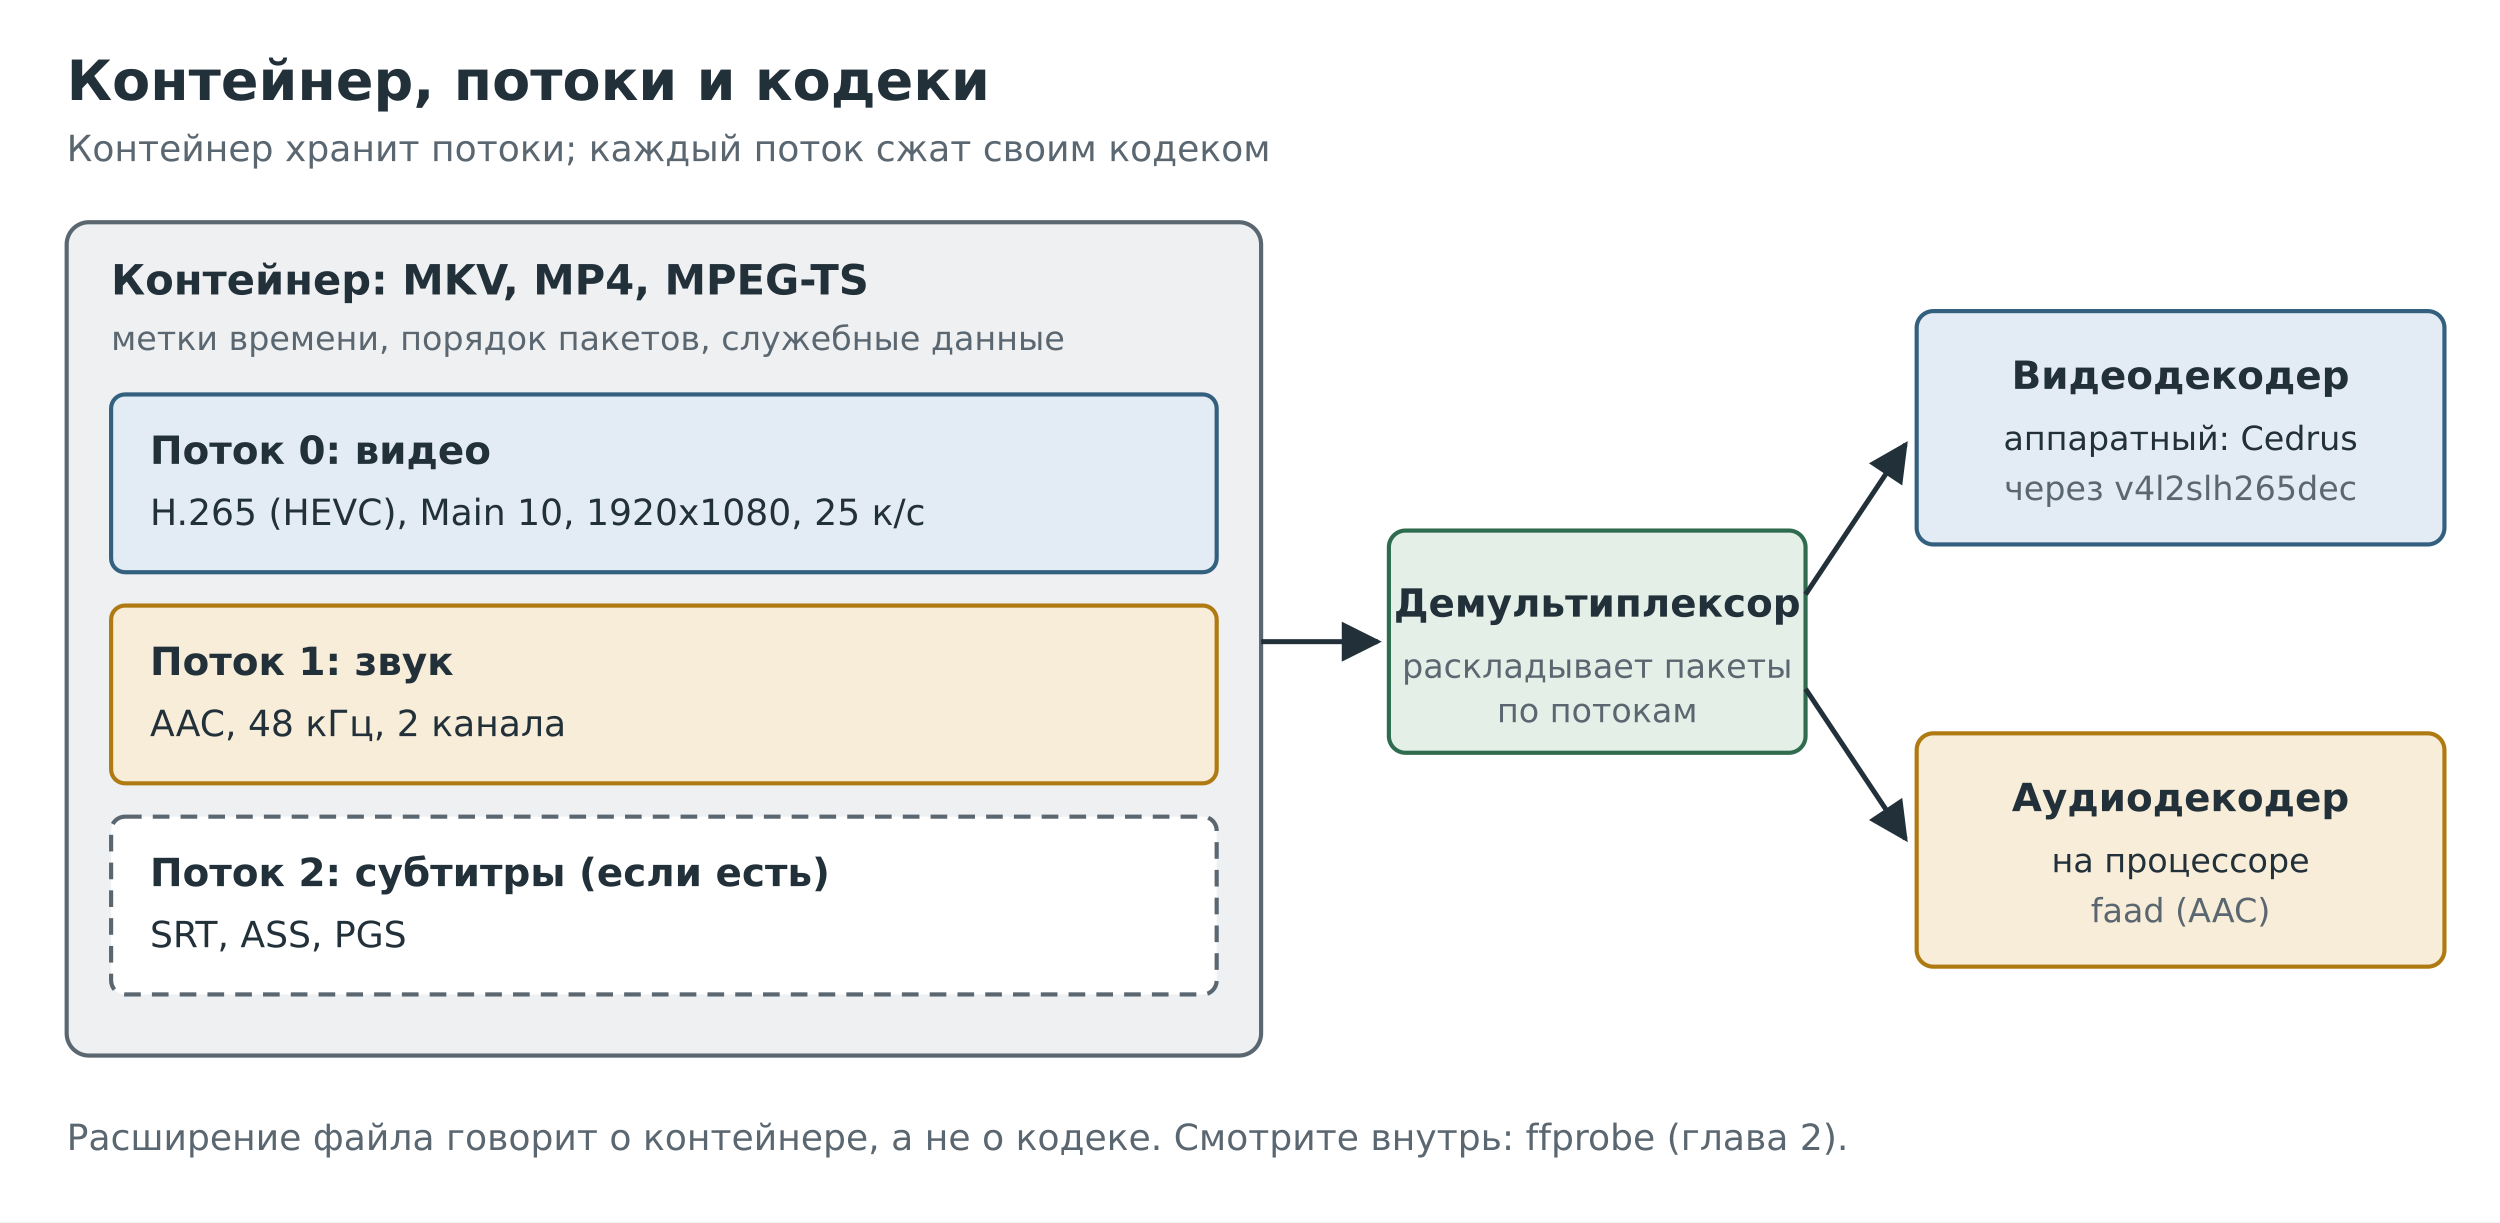
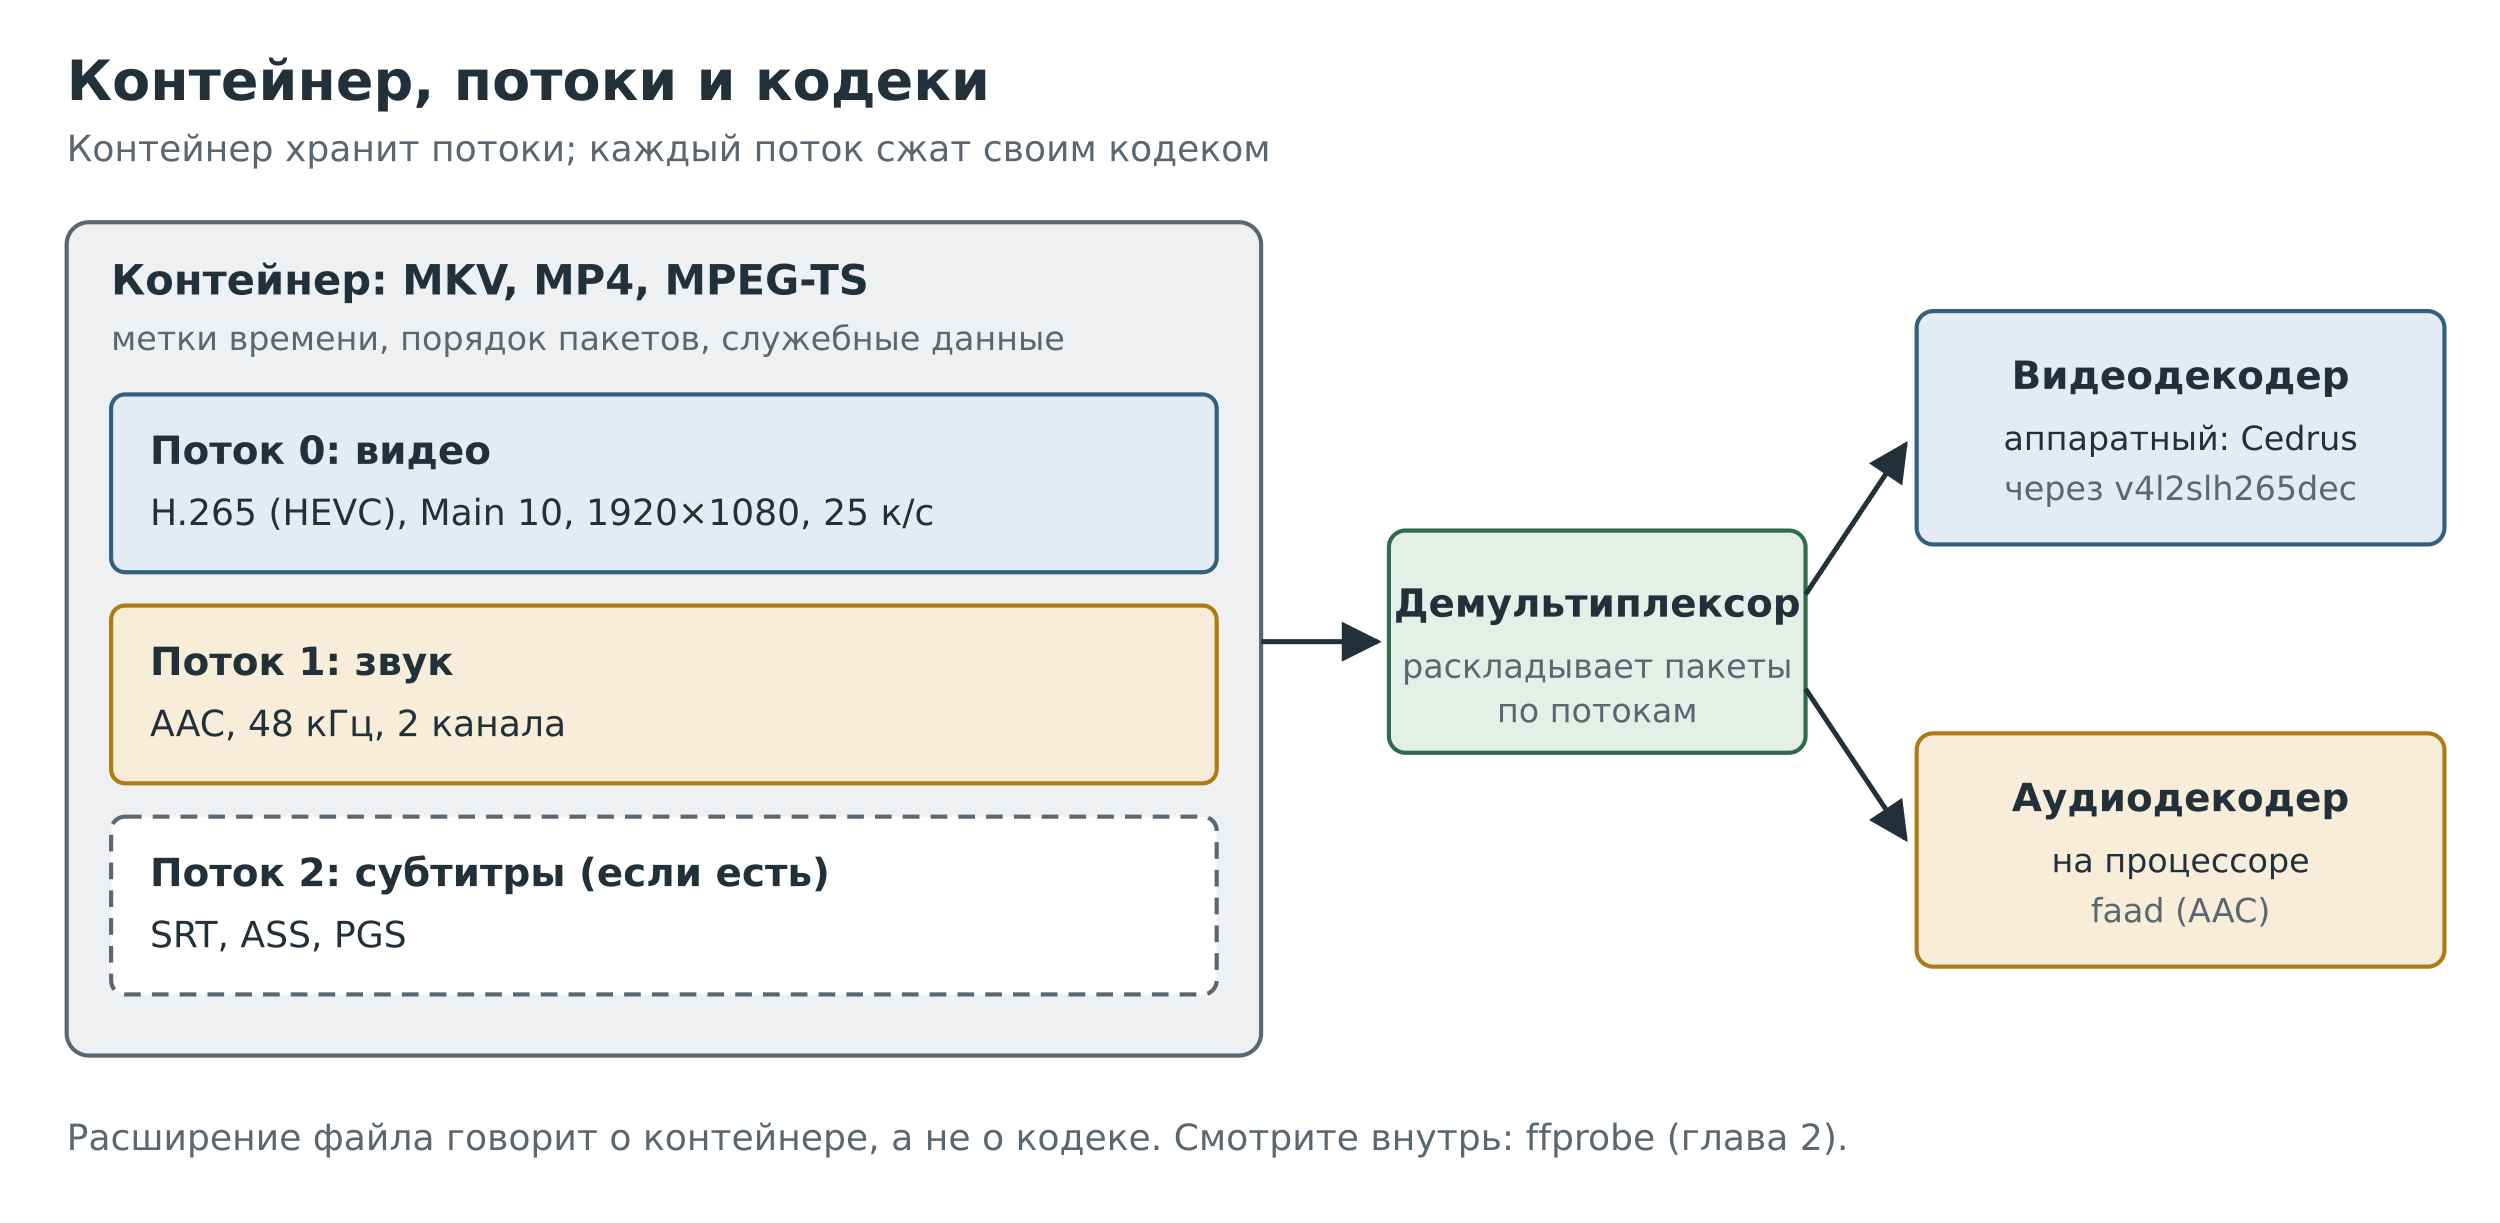
<svg xmlns="http://www.w3.org/2000/svg" viewBox="0 0 900 440" width="900" height="440" font-family="DejaVu Sans, Liberation Sans, Arial, sans-serif">
  <defs>
    <marker id="arr" viewBox="0 0 10 10" refX="9" refY="5" markerWidth="8" markerHeight="8" orient="auto-start-reverse">
      <path d="M0,0 L10,5 L0,10 z" fill="#22303A" />
    </marker>
  </defs>
  <rect width="900" height="440" fill="#FFFFFF" />
  <text x="24" y="36" font-size="20" font-weight="700" fill="#22303A">Контейнер, потоки и кодеки</text>
  <text x="24" y="58" font-size="13" fill="#5B6770">Контейнер хранит потоки; каждый поток сжат своим кодеком</text>
  <rect x="24" y="80" width="430" height="300" rx="8" fill="#EEF0F2" stroke="#5B6770" stroke-width="1.5" />
  <text x="40" y="106" font-size="15" font-weight="700" fill="#22303A">Контейнер: MKV, MP4, MPEG-TS</text>
  <text x="40" y="126" font-size="12" fill="#5B6770">метки времени, порядок пакетов, служебные данные</text>
  <rect x="40" y="142" width="398" height="64" rx="5" fill="#E3ECF4" stroke="#34607F" stroke-width="1.5" />
  <text x="54" y="167" font-size="14" font-weight="700" fill="#22303A">Поток 0: видео</text>
-   <text x="54" y="189" font-size="13" fill="#22303A">H.265 (HEVC), Main 10, 1920x1080, 25 к/с</text>
+   <text x="54" y="189" font-size="13" fill="#22303A">H.265 (HEVC), Main 10, 1920×1080, 25 к/с</text>
  <rect x="40" y="218" width="398" height="64" rx="5" fill="#F7EDD8" stroke="#B07A12" stroke-width="1.5" />
  <text x="54" y="243" font-size="14" font-weight="700" fill="#22303A">Поток 1: звук</text>
  <text x="54" y="265" font-size="13" fill="#22303A">AAC, 48 кГц, 2 канала</text>
  <rect x="40" y="294" width="398" height="64" rx="5" fill="#FFFFFF" stroke="#5B6770" stroke-width="1.5" stroke-dasharray="6 4" />
  <text x="54" y="319" font-size="14" font-weight="700" fill="#22303A">Поток 2: субтитры (если есть)</text>
  <text x="54" y="341" font-size="13" fill="#22303A">SRT, ASS, PGS</text>
  <line x1="454" y1="231" x2="496" y2="231" stroke="#22303A" stroke-width="1.8" marker-end="url(#arr)" />
  <rect x="500" y="191" width="150" height="80" rx="6" fill="#E4EFE8" stroke="#2E6B4F" stroke-width="1.5" />
  <text x="575" y="222" font-size="14" font-weight="700" fill="#22303A" text-anchor="middle">Демультиплексор</text>
  <text x="575" y="244" font-size="12" fill="#5B6770" text-anchor="middle">раскладывает пакеты</text>
  <text x="575" y="260" font-size="12" fill="#5B6770" text-anchor="middle">по потокам</text>
  <line x1="650" y1="214" x2="686" y2="160" stroke="#22303A" stroke-width="1.8" marker-end="url(#arr)" />
  <line x1="650" y1="248" x2="686" y2="302" stroke="#22303A" stroke-width="1.8" marker-end="url(#arr)" />
  <rect x="690" y="112" width="190" height="84" rx="6" fill="#E3ECF4" stroke="#34607F" stroke-width="1.5" />
  <text x="785" y="140" font-size="14" font-weight="700" fill="#22303A" text-anchor="middle">Видеодекодер</text>
  <text x="785" y="162" font-size="12" fill="#22303A" text-anchor="middle">аппаратный: Cedrus</text>
  <text x="785" y="180" font-size="12" fill="#5B6770" text-anchor="middle">через v4l2slh265dec</text>
  <rect x="690" y="264" width="190" height="84" rx="6" fill="#F7EDD8" stroke="#B07A12" stroke-width="1.5" />
  <text x="785" y="292" font-size="14" font-weight="700" fill="#22303A" text-anchor="middle">Аудиодекодер</text>
  <text x="785" y="314" font-size="12" fill="#22303A" text-anchor="middle">на процессоре</text>
  <text x="785" y="332" font-size="12" fill="#5B6770" text-anchor="middle">faad (AAC)</text>
  <text x="24" y="414" font-size="13" fill="#5B6770">Расширение файла говорит о контейнере, а не о кодеке. Смотрите внутрь: ffprobe (глава 2).</text>
</svg>
